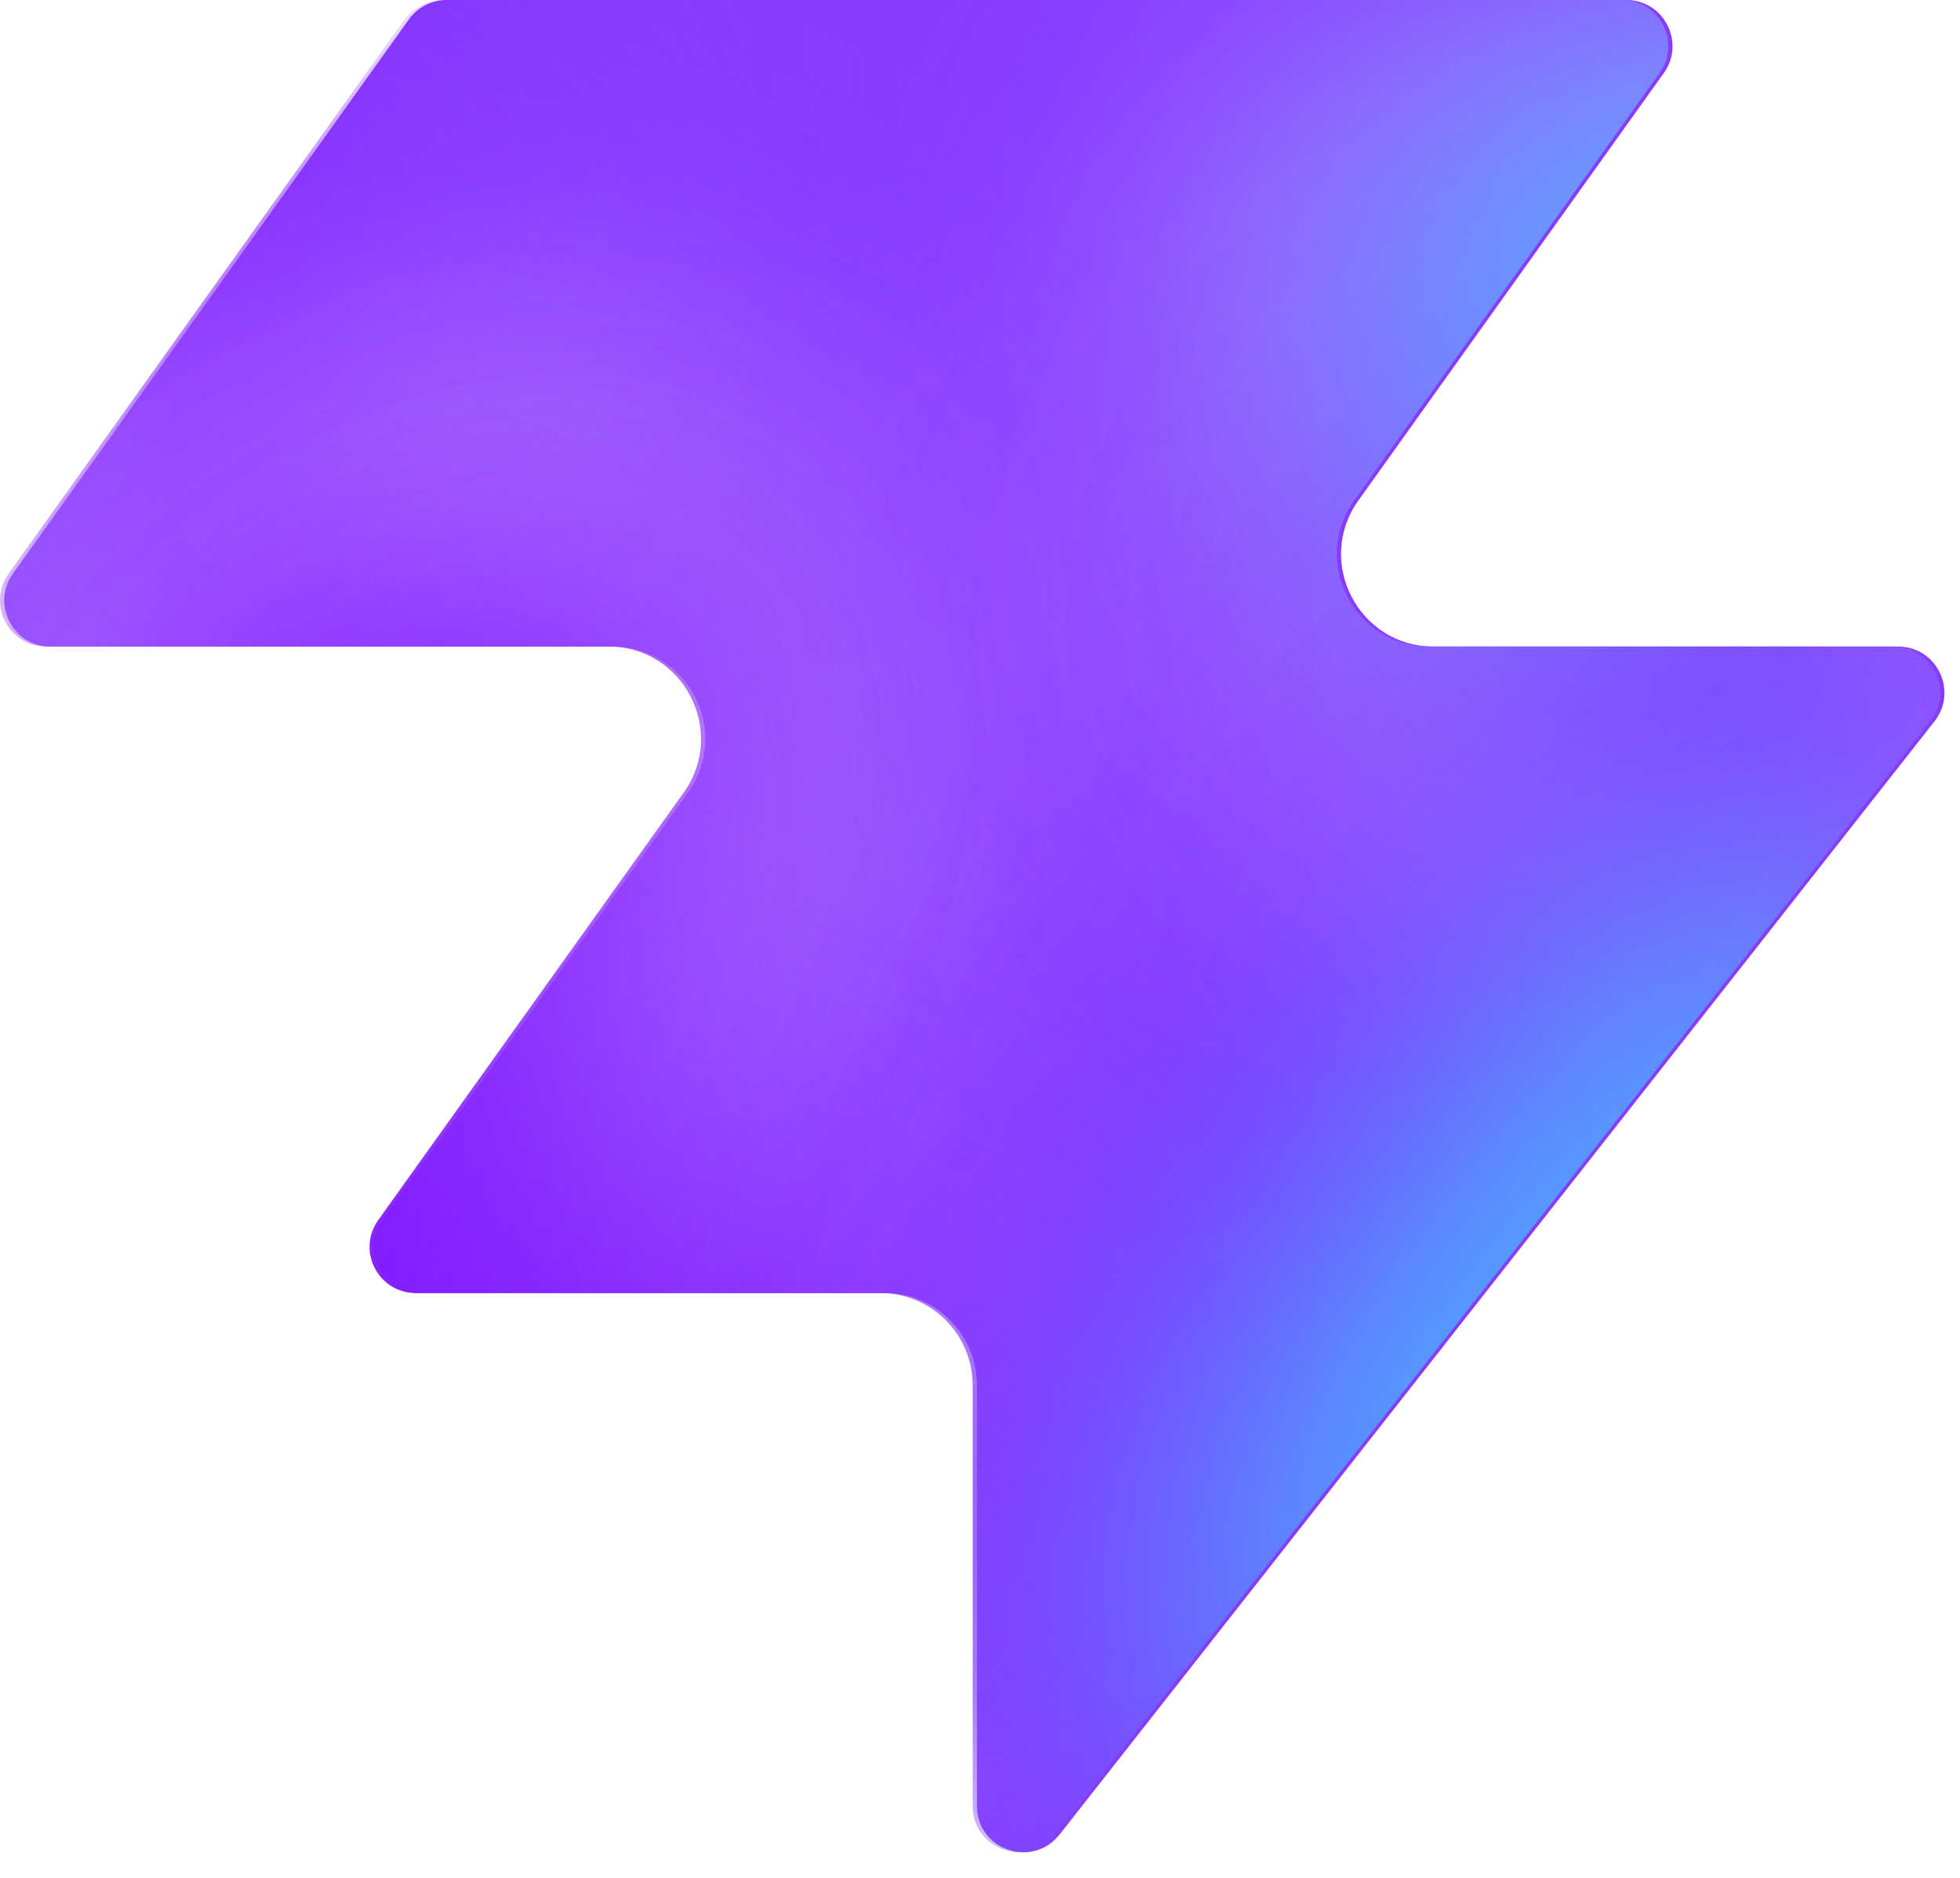
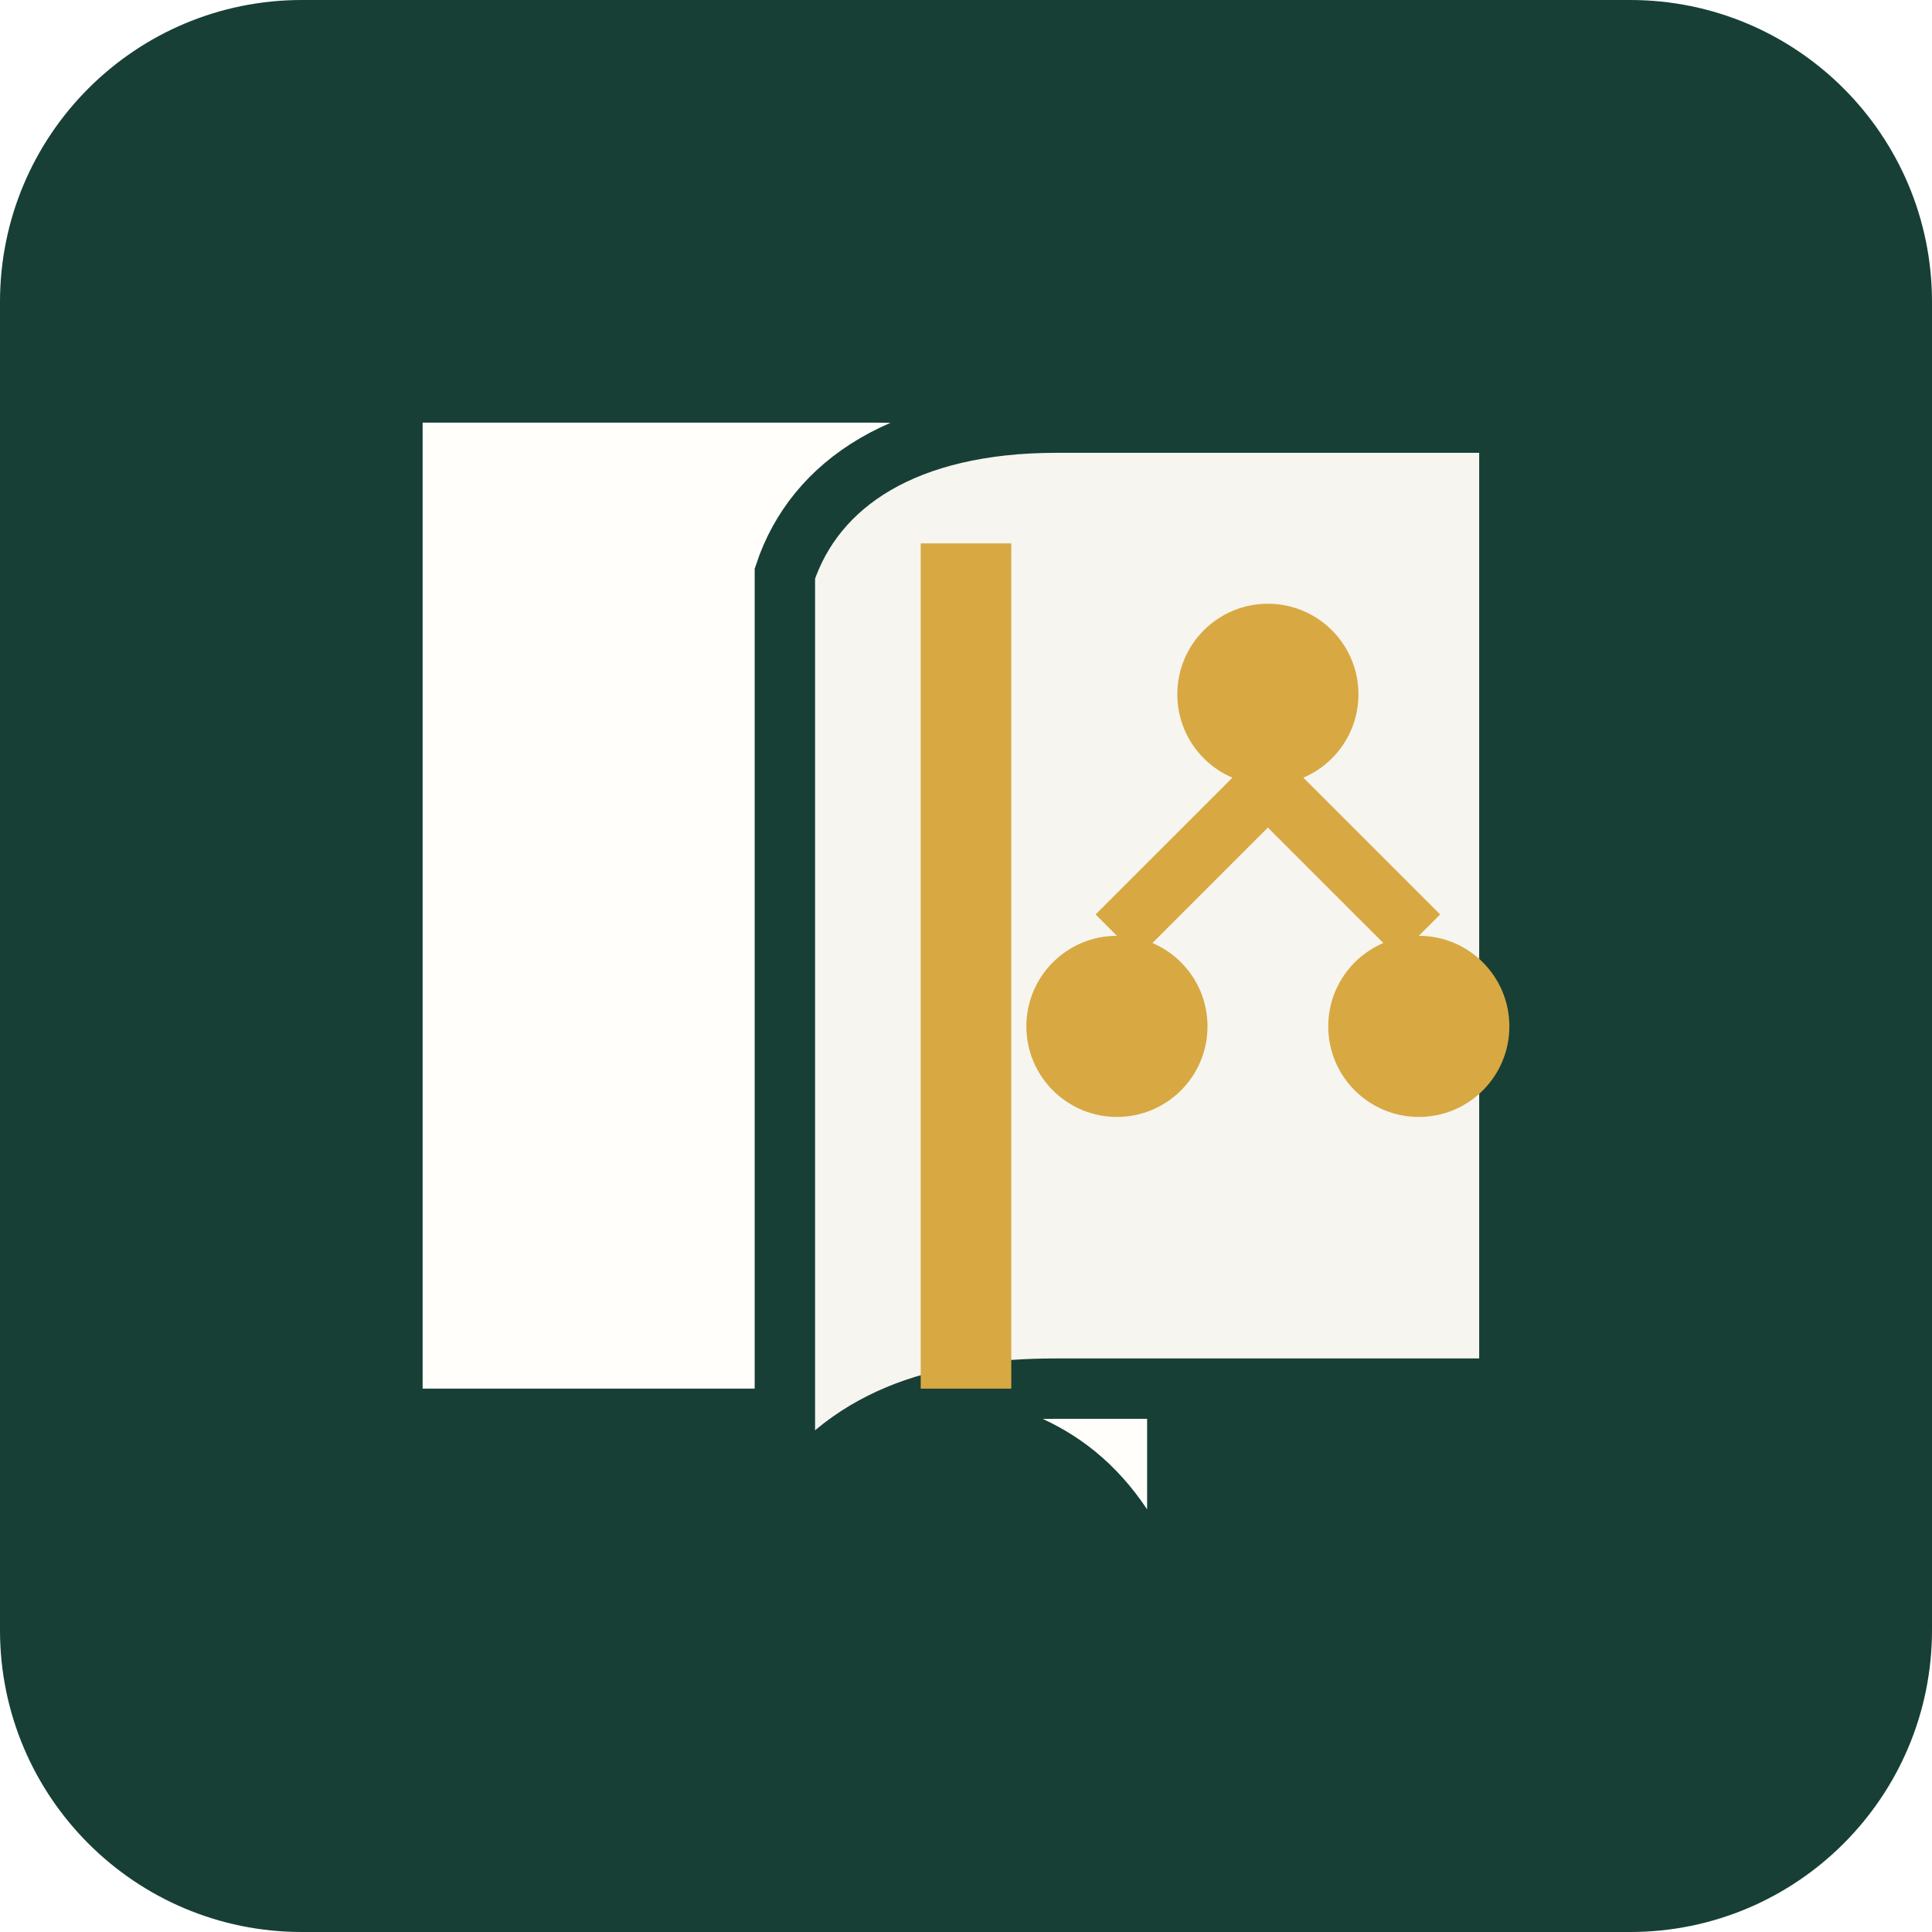
- <svg xmlns="http://www.w3.org/2000/svg" width="48" height="46" fill="none" viewBox="0 0 48 46">
-   <path fill="#863bff" d="M25.946 44.938c-.664.845-2.021.375-2.021-.698V33.937a2.26 2.26 0 0 0-2.262-2.262H10.287c-.92 0-1.456-1.04-.92-1.788l7.48-10.471c1.07-1.497 0-3.578-1.842-3.578H1.237c-.92 0-1.456-1.04-.92-1.788L10.013.474c.214-.297.556-.474.92-.474h28.894c.92 0 1.456 1.04.92 1.788l-7.48 10.471c-1.07 1.498 0 3.579 1.842 3.579h11.377c.943 0 1.473 1.088.89 1.83L25.947 44.94z" style="fill:#863bff;fill:color(display-p3 .525 .23 1);fill-opacity:1" />
-   <mask id="a" width="48" height="46" x="0" y="0" maskUnits="userSpaceOnUse" style="mask-type:alpha">
-     <path fill="#000" d="M25.842 44.938c-.664.844-2.021.375-2.021-.698V33.937a2.26 2.26 0 0 0-2.262-2.262H10.183c-.92 0-1.456-1.04-.92-1.788l7.48-10.471c1.07-1.498 0-3.579-1.842-3.579H1.133c-.92 0-1.456-1.04-.92-1.787L9.91.473c.214-.297.556-.474.92-.474h28.894c.92 0 1.456 1.04.92 1.788l-7.48 10.471c-1.07 1.498 0 3.578 1.842 3.578h11.377c.943 0 1.473 1.088.89 1.832L25.843 44.94z" style="fill:#000;fill-opacity:1" />
-   </mask>
-   <g mask="url(#a)">
-     <g filter="url(#b)">
-       <ellipse cx="5.508" cy="14.704" fill="#ede6ff" rx="5.508" ry="14.704" style="fill:#ede6ff;fill:color(display-p3 .927 .903 1);fill-opacity:1" transform="matrix(.00324 1 1 -.00324 -4.47 31.516)" />
-     </g>
-     <g filter="url(#c)">
-       <ellipse cx="10.399" cy="29.851" fill="#ede6ff" rx="10.399" ry="29.851" style="fill:#ede6ff;fill:color(display-p3 .927 .903 1);fill-opacity:1" transform="matrix(.00324 1 1 -.00324 -39.328 7.883)" />
-     </g>
-     <g filter="url(#d)">
-       <ellipse cx="5.508" cy="30.487" fill="#7e14ff" rx="5.508" ry="30.487" style="fill:#7e14ff;fill:color(display-p3 .492 .077 1);fill-opacity:1" transform="rotate(89.814 -25.913 -14.639)scale(1 -1)" />
-     </g>
-     <g filter="url(#e)">
-       <ellipse cx="5.508" cy="30.599" fill="#7e14ff" rx="5.508" ry="30.599" style="fill:#7e14ff;fill:color(display-p3 .492 .077 1);fill-opacity:1" transform="rotate(89.814 -32.644 -3.334)scale(1 -1)" />
-     </g>
-     <g filter="url(#f)">
-       <ellipse cx="5.508" cy="30.599" fill="#7e14ff" rx="5.508" ry="30.599" style="fill:#7e14ff;fill:color(display-p3 .492 .077 1);fill-opacity:1" transform="matrix(.00324 1 1 -.00324 -34.34 30.47)" />
-     </g>
-     <g filter="url(#g)">
-       <ellipse cx="14.072" cy="22.078" fill="#ede6ff" rx="14.072" ry="22.078" style="fill:#ede6ff;fill:color(display-p3 .927 .903 1);fill-opacity:1" transform="rotate(93.35 24.506 48.493)scale(-1 1)" />
-     </g>
-     <g filter="url(#h)">
-       <ellipse cx="3.47" cy="21.501" fill="#7e14ff" rx="3.47" ry="21.501" style="fill:#7e14ff;fill:color(display-p3 .492 .077 1);fill-opacity:1" transform="rotate(89.009 28.708 47.59)scale(-1 1)" />
-     </g>
-     <g filter="url(#i)">
-       <ellipse cx="3.47" cy="21.501" fill="#7e14ff" rx="3.47" ry="21.501" style="fill:#7e14ff;fill:color(display-p3 .492 .077 1);fill-opacity:1" transform="rotate(89.009 28.708 47.59)scale(-1 1)" />
-     </g>
-     <g filter="url(#j)">
-       <ellipse cx=".387" cy="8.972" fill="#7e14ff" rx="4.407" ry="29.108" style="fill:#7e14ff;fill:color(display-p3 .492 .077 1);fill-opacity:1" transform="rotate(39.51 .387 8.972)" />
-     </g>
-     <g filter="url(#k)">
-       <ellipse cx="47.523" cy="-6.092" fill="#7e14ff" rx="4.407" ry="29.108" style="fill:#7e14ff;fill:color(display-p3 .492 .077 1);fill-opacity:1" transform="rotate(37.892 47.523 -6.092)" />
-     </g>
-     <g filter="url(#l)">
-       <ellipse cx="41.412" cy="6.333" fill="#47bfff" rx="5.971" ry="9.665" style="fill:#47bfff;fill:color(display-p3 .28 .748 1);fill-opacity:1" transform="rotate(37.892 41.412 6.333)" />
-     </g>
-     <g filter="url(#m)">
-       <ellipse cx="-1.879" cy="38.332" fill="#7e14ff" rx="4.407" ry="29.108" style="fill:#7e14ff;fill:color(display-p3 .492 .077 1);fill-opacity:1" transform="rotate(37.892 -1.88 38.332)" />
-     </g>
-     <g filter="url(#n)">
-       <ellipse cx="-1.879" cy="38.332" fill="#7e14ff" rx="4.407" ry="29.108" style="fill:#7e14ff;fill:color(display-p3 .492 .077 1);fill-opacity:1" transform="rotate(37.892 -1.88 38.332)" />
-     </g>
-     <g filter="url(#o)">
-       <ellipse cx="35.651" cy="29.907" fill="#7e14ff" rx="4.407" ry="29.108" style="fill:#7e14ff;fill:color(display-p3 .492 .077 1);fill-opacity:1" transform="rotate(37.892 35.651 29.907)" />
-     </g>
-     <g filter="url(#p)">
-       <ellipse cx="38.418" cy="32.4" fill="#47bfff" rx="5.971" ry="15.297" style="fill:#47bfff;fill:color(display-p3 .28 .748 1);fill-opacity:1" transform="rotate(37.892 38.418 32.4)" />
-     </g>
-   </g>
-   <defs>
-     <filter id="b" width="60.045" height="41.654" x="-19.77" y="16.149" color-interpolation-filters="sRGB" filterUnits="userSpaceOnUse">
-       <feFlood flood-opacity="0" result="BackgroundImageFix" />
-       <feBlend in="SourceGraphic" in2="BackgroundImageFix" result="shape" />
-       <feGaussianBlur result="effect1_foregroundBlur_2002_17158" stdDeviation="7.659" />
-     </filter>
-     <filter id="c" width="90.34" height="51.437" x="-54.613" y="-7.533" color-interpolation-filters="sRGB" filterUnits="userSpaceOnUse">
-       <feFlood flood-opacity="0" result="BackgroundImageFix" />
-       <feBlend in="SourceGraphic" in2="BackgroundImageFix" result="shape" />
-       <feGaussianBlur result="effect1_foregroundBlur_2002_17158" stdDeviation="7.659" />
-     </filter>
-     <filter id="d" width="79.355" height="29.4" x="-49.64" y="2.03" color-interpolation-filters="sRGB" filterUnits="userSpaceOnUse">
-       <feFlood flood-opacity="0" result="BackgroundImageFix" />
-       <feBlend in="SourceGraphic" in2="BackgroundImageFix" result="shape" />
-       <feGaussianBlur result="effect1_foregroundBlur_2002_17158" stdDeviation="4.596" />
-     </filter>
-     <filter id="e" width="79.579" height="29.4" x="-45.045" y="20.029" color-interpolation-filters="sRGB" filterUnits="userSpaceOnUse">
-       <feFlood flood-opacity="0" result="BackgroundImageFix" />
-       <feBlend in="SourceGraphic" in2="BackgroundImageFix" result="shape" />
-       <feGaussianBlur result="effect1_foregroundBlur_2002_17158" stdDeviation="4.596" />
-     </filter>
-     <filter id="f" width="79.579" height="29.4" x="-43.513" y="21.178" color-interpolation-filters="sRGB" filterUnits="userSpaceOnUse">
-       <feFlood flood-opacity="0" result="BackgroundImageFix" />
-       <feBlend in="SourceGraphic" in2="BackgroundImageFix" result="shape" />
-       <feGaussianBlur result="effect1_foregroundBlur_2002_17158" stdDeviation="4.596" />
-     </filter>
-     <filter id="g" width="74.749" height="58.852" x="15.756" y="-17.901" color-interpolation-filters="sRGB" filterUnits="userSpaceOnUse">
-       <feFlood flood-opacity="0" result="BackgroundImageFix" />
-       <feBlend in="SourceGraphic" in2="BackgroundImageFix" result="shape" />
-       <feGaussianBlur result="effect1_foregroundBlur_2002_17158" stdDeviation="7.659" />
-     </filter>
-     <filter id="h" width="61.377" height="25.362" x="23.548" y="2.284" color-interpolation-filters="sRGB" filterUnits="userSpaceOnUse">
-       <feFlood flood-opacity="0" result="BackgroundImageFix" />
-       <feBlend in="SourceGraphic" in2="BackgroundImageFix" result="shape" />
-       <feGaussianBlur result="effect1_foregroundBlur_2002_17158" stdDeviation="4.596" />
-     </filter>
-     <filter id="i" width="61.377" height="25.362" x="23.548" y="2.284" color-interpolation-filters="sRGB" filterUnits="userSpaceOnUse">
-       <feFlood flood-opacity="0" result="BackgroundImageFix" />
-       <feBlend in="SourceGraphic" in2="BackgroundImageFix" result="shape" />
-       <feGaussianBlur result="effect1_foregroundBlur_2002_17158" stdDeviation="4.596" />
-     </filter>
-     <filter id="j" width="56.045" height="63.649" x="-27.636" y="-22.853" color-interpolation-filters="sRGB" filterUnits="userSpaceOnUse">
-       <feFlood flood-opacity="0" result="BackgroundImageFix" />
-       <feBlend in="SourceGraphic" in2="BackgroundImageFix" result="shape" />
-       <feGaussianBlur result="effect1_foregroundBlur_2002_17158" stdDeviation="4.596" />
-     </filter>
-     <filter id="k" width="54.814" height="64.646" x="20.116" y="-38.415" color-interpolation-filters="sRGB" filterUnits="userSpaceOnUse">
-       <feFlood flood-opacity="0" result="BackgroundImageFix" />
-       <feBlend in="SourceGraphic" in2="BackgroundImageFix" result="shape" />
-       <feGaussianBlur result="effect1_foregroundBlur_2002_17158" stdDeviation="4.596" />
-     </filter>
-     <filter id="l" width="33.541" height="35.313" x="24.641" y="-11.323" color-interpolation-filters="sRGB" filterUnits="userSpaceOnUse">
-       <feFlood flood-opacity="0" result="BackgroundImageFix" />
-       <feBlend in="SourceGraphic" in2="BackgroundImageFix" result="shape" />
-       <feGaussianBlur result="effect1_foregroundBlur_2002_17158" stdDeviation="4.596" />
-     </filter>
-     <filter id="m" width="54.814" height="64.646" x="-29.286" y="6.009" color-interpolation-filters="sRGB" filterUnits="userSpaceOnUse">
-       <feFlood flood-opacity="0" result="BackgroundImageFix" />
-       <feBlend in="SourceGraphic" in2="BackgroundImageFix" result="shape" />
-       <feGaussianBlur result="effect1_foregroundBlur_2002_17158" stdDeviation="4.596" />
-     </filter>
-     <filter id="n" width="54.814" height="64.646" x="-29.286" y="6.009" color-interpolation-filters="sRGB" filterUnits="userSpaceOnUse">
-       <feFlood flood-opacity="0" result="BackgroundImageFix" />
-       <feBlend in="SourceGraphic" in2="BackgroundImageFix" result="shape" />
-       <feGaussianBlur result="effect1_foregroundBlur_2002_17158" stdDeviation="4.596" />
-     </filter>
-     <filter id="o" width="54.814" height="64.646" x="8.244" y="-2.416" color-interpolation-filters="sRGB" filterUnits="userSpaceOnUse">
-       <feFlood flood-opacity="0" result="BackgroundImageFix" />
-       <feBlend in="SourceGraphic" in2="BackgroundImageFix" result="shape" />
-       <feGaussianBlur result="effect1_foregroundBlur_2002_17158" stdDeviation="4.596" />
-     </filter>
-     <filter id="p" width="39.409" height="43.623" x="18.713" y="10.588" color-interpolation-filters="sRGB" filterUnits="userSpaceOnUse">
-       <feFlood flood-opacity="0" result="BackgroundImageFix" />
-       <feBlend in="SourceGraphic" in2="BackgroundImageFix" result="shape" />
-       <feGaussianBlur result="effect1_foregroundBlur_2002_17158" stdDeviation="4.596" />
-     </filter>
-   </defs>
+ <svg xmlns="http://www.w3.org/2000/svg" viewBox="0 0 64 64">
+   <rect width="64" height="64" rx="10" fill="#173f35" />
+   <path d="M14 14h15c5 0 8 2 9 5v31c-2-3-5-4-9-4H14V14Z" fill="#fffefa" />
+   <path d="M50 14H35c-5 0-8 2-9 5v31c2-3 5-4 9-4h15V14Z" fill="#f6f5ef" stroke="#173f35" stroke-width="2" />
+   <path d="M32 18v28" stroke="#d8a843" stroke-width="3" />
+   <circle cx="42" cy="23" r="3" fill="#d8a843" />
+   <circle cx="37" cy="34" r="3" fill="#d8a843" />
+   <circle cx="47" cy="34" r="3" fill="#d8a843" />
+   <path d="m42 26-5 5m5-5 5 5" stroke="#d8a843" stroke-width="2" />
</svg>
